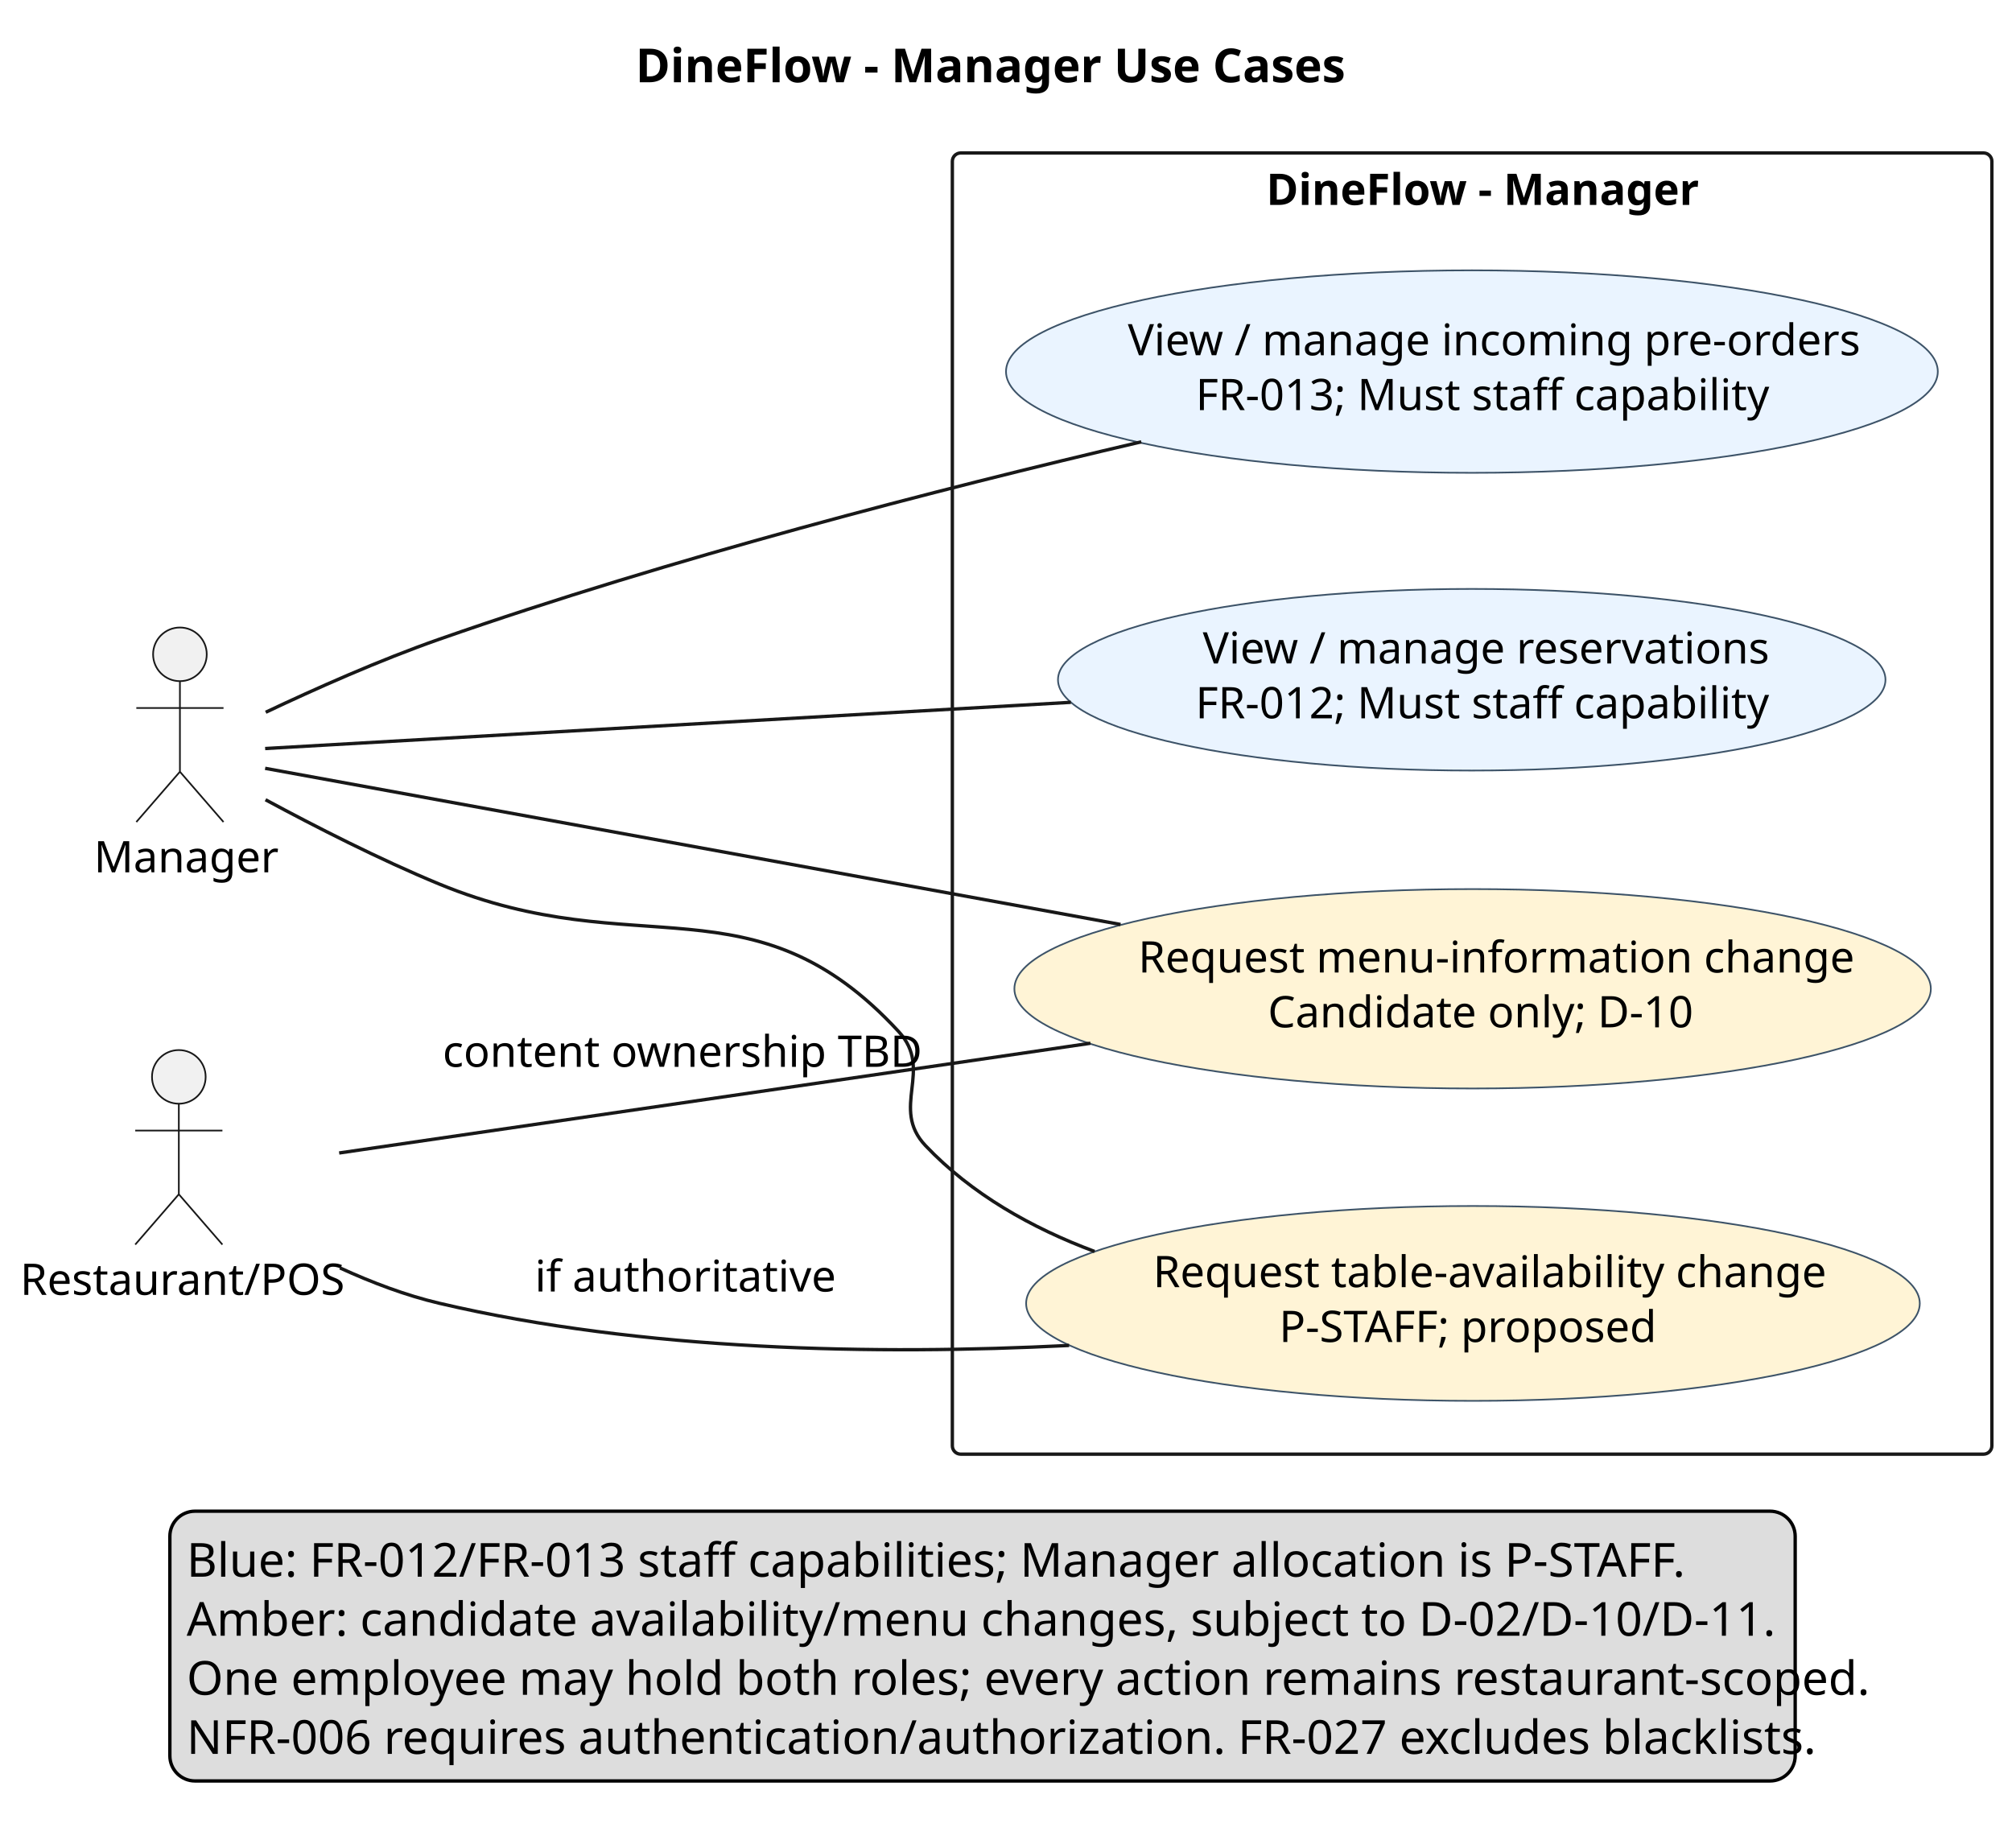
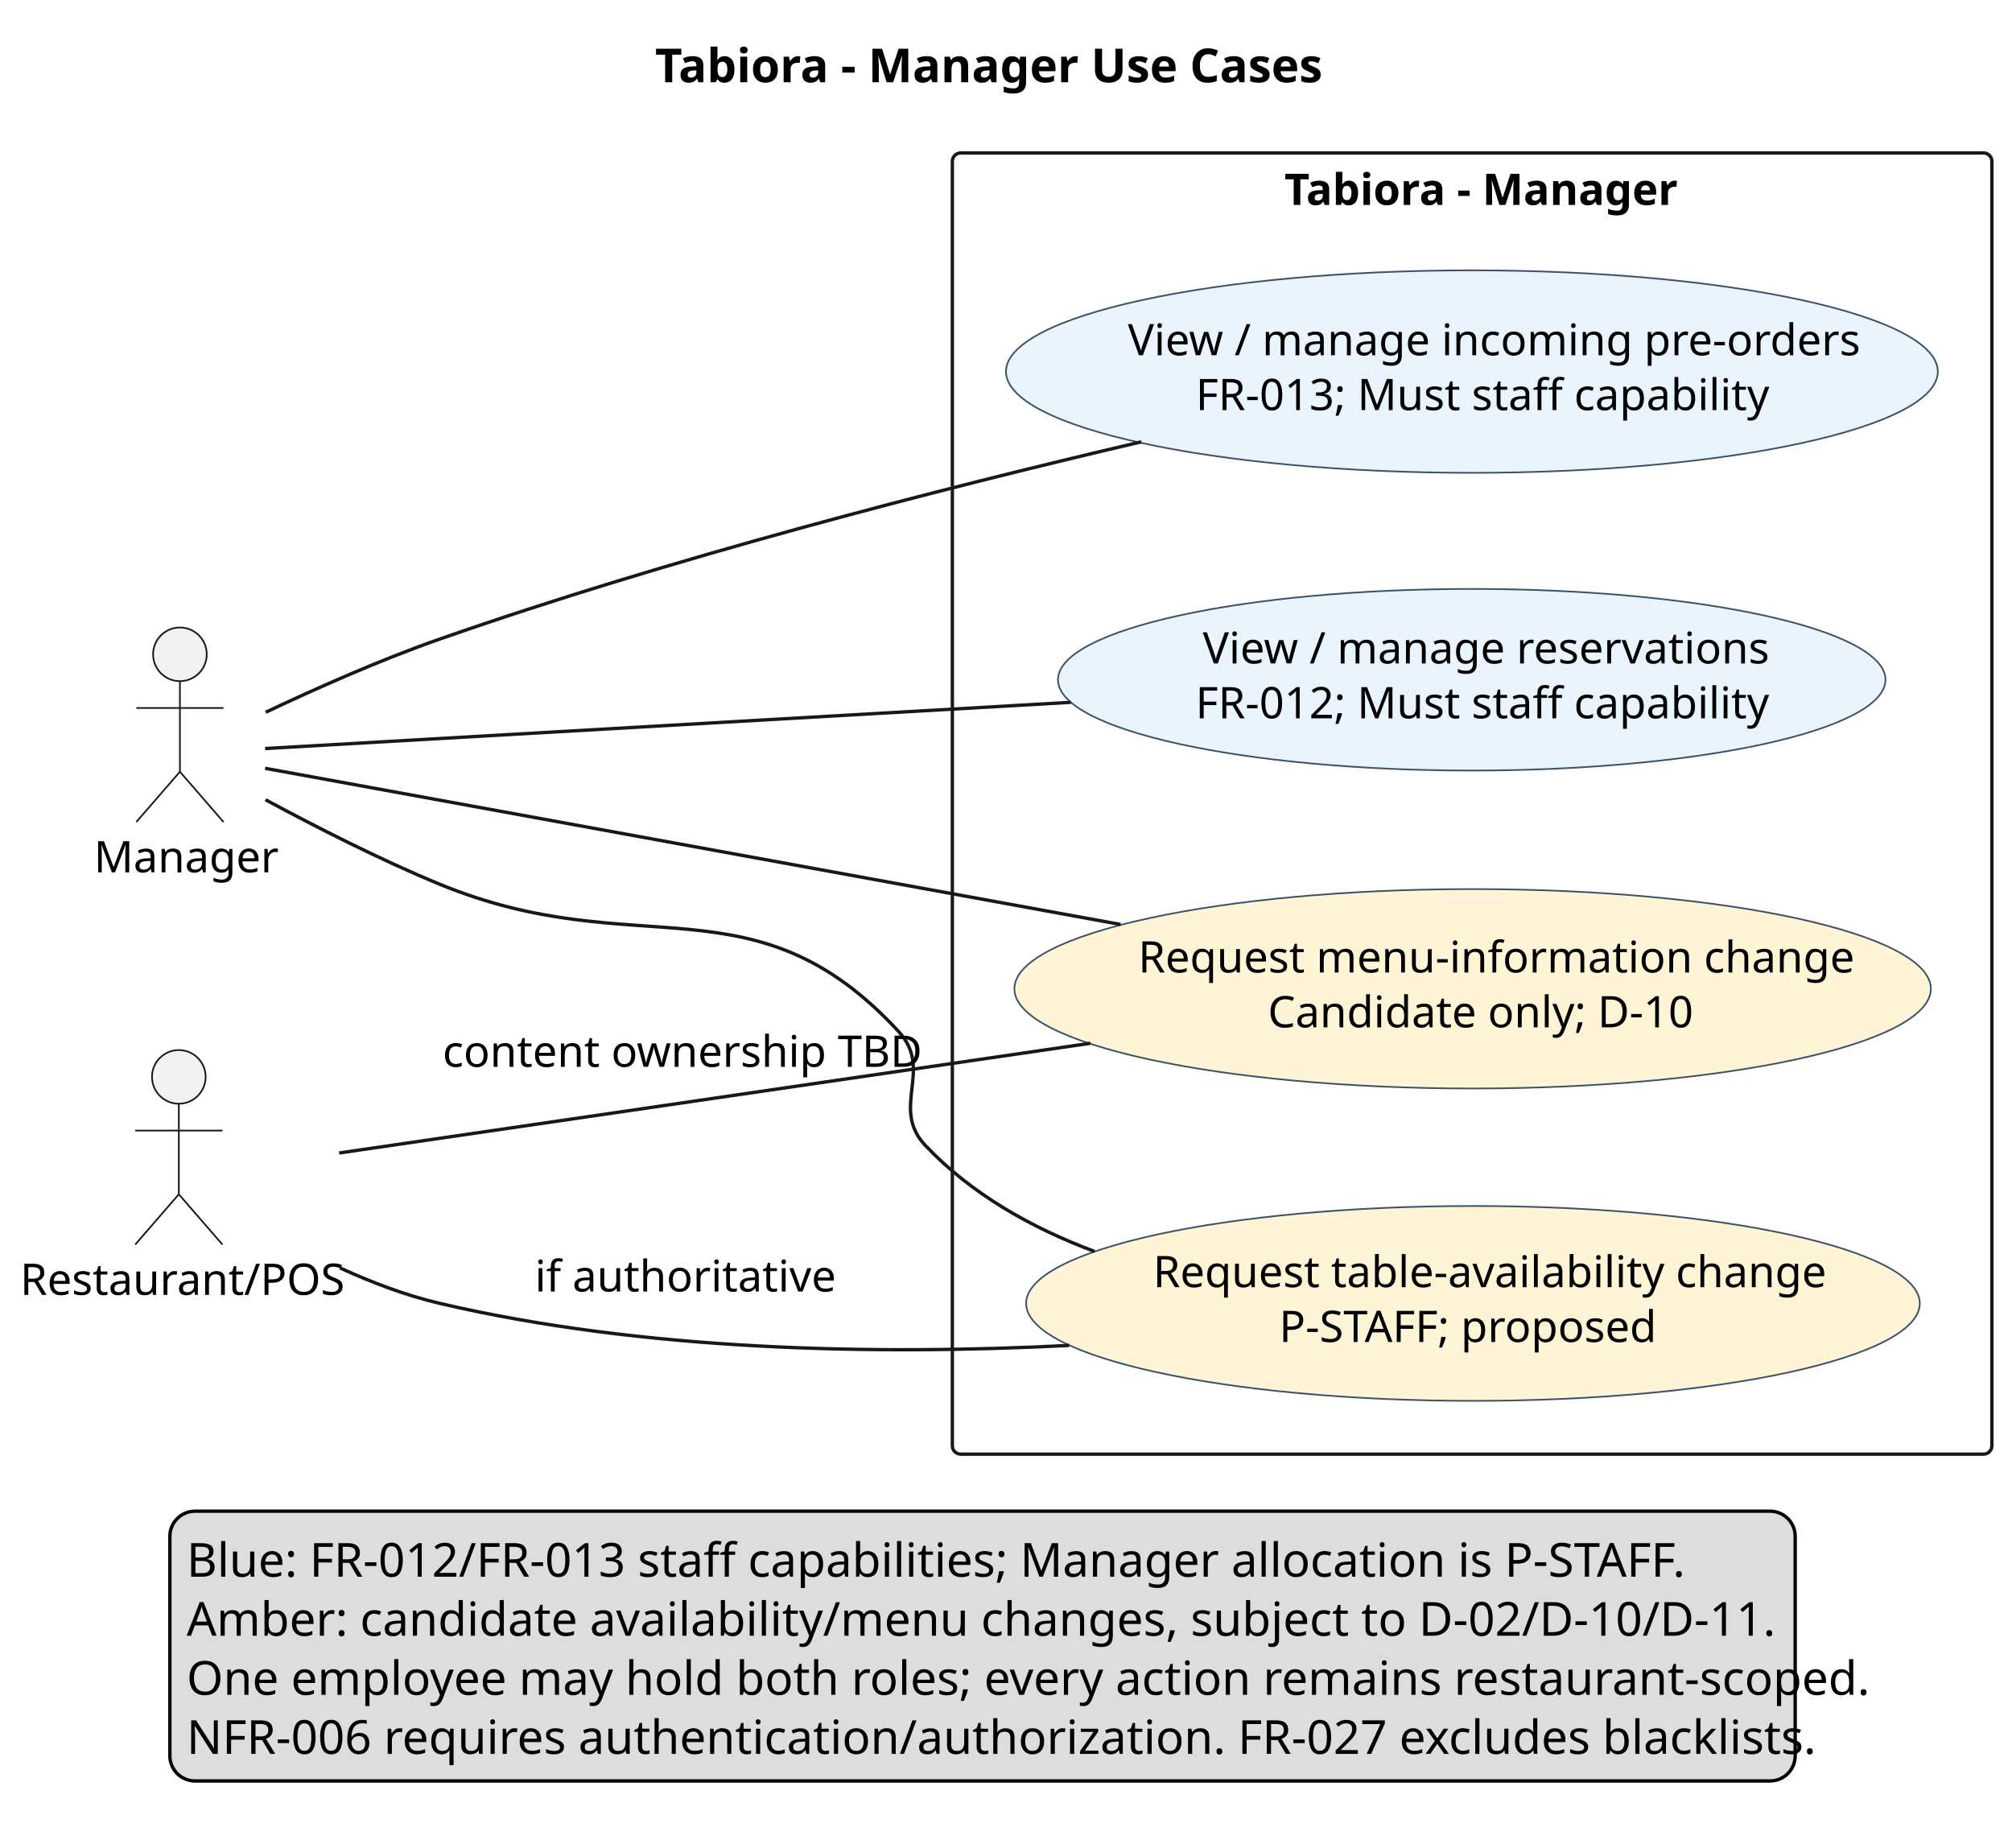
<svg xmlns="http://www.w3.org/2000/svg" contentStyleType="text/css" data-diagram-type="DESCRIPTION" height="551px" preserveAspectRatio="none" style="width:600px;height:551px;background:#FFFFFF;" version="1.1" viewBox="0 0 600 551" width="600px" zoomAndPan="magnify">
  <defs />
  <g>
-     <text fill="#000000" font-family="sans-serif" font-size="14" font-weight="bold" lengthAdjust="spacing" textLength="206.951" x="189.524" y="24.533">DineFlow - Manager Use Cases</text>
-     <g class="cluster" data-entity="DineFlow - Manager" data-source-line="14" data-uid="ent0004" id="cluster_DineFlow - Manager">
+     <text fill="#000000" font-family="sans-serif" font-size="14" font-weight="bold" lengthAdjust="spacing" textLength="195.296" x="195.352" y="24.533">Tabiora - Manager Use Cases</text>
+     <g class="cluster" data-entity="Tabiora - Manager" data-source-line="14" data-uid="ent0004" id="cluster_Tabiora - Manager">
      <rect fill="none" height="388" rx="2.5" ry="2.5" style="stroke:#181818;stroke-width:1;" width="310" x="284" y="45.609" />
-       <text fill="#000000" font-family="sans-serif" font-size="13" font-weight="bold" lengthAdjust="spacing" textLength="122.789" x="377.606" y="61.105">DineFlow - Manager</text>
+       <text fill="#000000" font-family="sans-serif" font-size="13" font-weight="bold" lengthAdjust="spacing" textLength="111.966" x="383.017" y="61.105">Tabiora - Manager</text>
    </g>
    <g class="entity" data-entity="Reservations" data-source-line="15" data-uid="ent0005" id="entity_Reservations">
      <ellipse cx="438.885" cy="202.686" fill="#EAF4FF" rx="123.385" ry="27.077" style="stroke:#3D5368;stroke-width:0.5;" />
      <text fill="#000000" font-family="sans-serif" font-size="13" lengthAdjust="spacing" textLength="160.412" x="358.679" y="197.83">View / manage reservations</text>
      <text fill="#000000" font-family="sans-serif" font-size="13" lengthAdjust="spacing" textLength="164.728" x="356.521" y="214.181">FR-012; Must staff capability</text>
    </g>
    <g class="entity" data-entity="Orders" data-source-line="16" data-uid="ent0006" id="entity_Orders">
      <ellipse cx="438.938" cy="110.797" fill="#EAF4FF" rx="138.938" ry="30.188" style="stroke:#3D5368;stroke-width:0.5;" />
      <text fill="#000000" font-family="sans-serif" font-size="13" lengthAdjust="spacing" textLength="205.207" x="336.334" y="105.941">View / manage incoming pre-orders</text>
      <text fill="#000000" font-family="sans-serif" font-size="13" lengthAdjust="spacing" textLength="164.728" x="356.574" y="122.292">FR-013; Must staff capability</text>
    </g>
    <g class="entity" data-entity="Availability" data-source-line="17" data-uid="ent0007" id="entity_Availability">
      <ellipse cx="439.249" cy="388.659" fill="#FFF4D6" rx="133.249" ry="29.05" style="stroke:#3D5368;stroke-width:0.5;" />
      <text fill="#000000" font-family="sans-serif" font-size="13" lengthAdjust="spacing" textLength="190.785" x="343.856" y="383.803">Request table-availability change</text>
      <text fill="#000000" font-family="sans-serif" font-size="13" lengthAdjust="spacing" textLength="115.597" x="381.45" y="400.154">P-STAFF; proposed</text>
    </g>
    <g class="entity" data-entity="Menu" data-source-line="18" data-uid="ent0008" id="entity_Menu">
      <ellipse cx="439.149" cy="294.839" fill="#FFF4D6" rx="136.649" ry="29.73" style="stroke:#3D5368;stroke-width:0.5;" />
      <text fill="#000000" font-family="sans-serif" font-size="13" lengthAdjust="spacing" textLength="199.45" x="339.424" y="289.983">Request menu-information change</text>
      <text fill="#000000" font-family="sans-serif" font-size="13" lengthAdjust="spacing" textLength="122.129" x="378.085" y="306.334">Candidate only; D-10</text>
    </g>
    <g class="entity" data-entity="Manager" data-source-line="12" data-uid="ent0002" id="entity_Manager">
      <ellipse cx="53.654" cy="195.109" fill="#F1F1F1" rx="8" ry="8" style="stroke:#181818;stroke-width:0.5;" />
      <path d="M53.654,203.109 L53.654,230.109 M40.654,211.109 L66.654,211.109 M53.654,230.109 L40.654,245.109 M53.654,230.109 L66.654,245.109" fill="none" style="stroke:#181818;stroke-width:0.5;" />
      <text fill="#000000" font-family="sans-serif" font-size="13" lengthAdjust="spacing" textLength="51.308" x="28" y="260.104">Manager</text>
    </g>
    <g class="entity" data-entity="POS" data-source-line="13" data-uid="ent0003" id="entity_POS">
      <ellipse cx="53.328" cy="321.109" fill="#F1F1F1" rx="8" ry="8" style="stroke:#181818;stroke-width:0.5;" />
      <path d="M53.328,329.109 L53.328,356.109 M40.328,337.109 L66.328,337.109 M53.328,356.109 L40.328,371.109 M53.328,356.109 L66.328,371.109" fill="none" style="stroke:#181818;stroke-width:0.5;" />
      <text fill="#000000" font-family="sans-serif" font-size="13" lengthAdjust="spacing" textLength="94.656" x="6" y="386.104">Restaurant/POS</text>
    </g>
    <g class="link" data-entity-1="Manager" data-entity-2="Reservations" data-source-line="20" data-uid="lnk9" id="link_Manager_Reservations">
      <path d="M79.07,223.199 C126.68,220.469 234.3,214.299 319.35,209.419" fill="none" id="Manager-Reservations" style="stroke:#181818;stroke-width:1;" />
    </g>
    <g class="link" data-entity-1="Manager" data-entity-2="Orders" data-source-line="21" data-uid="lnk10" id="link_Manager_Orders">
      <path d="M79.24,212.379 C94.02,205.389 113.3,196.799 131,190.609 C199.75,166.549 279.4,145.999 340.34,131.749" fill="none" id="Manager-Orders" style="stroke:#181818;stroke-width:1;" />
    </g>
    <g class="link" data-entity-1="Manager" data-entity-2="Availability" data-source-line="22" data-uid="lnk11" id="link_Manager_Availability">
      <path d="M79.18,238.469 C93.94,246.429 113.22,256.279 131,263.609 C190.12,287.989 224.62,260.619 268,307.609 C278.53,319.019 265.31,330.359 276,341.609 C289.72,356.049 307.57,366.129 326.41,373.159" fill="none" id="Manager-Availability" style="stroke:#181818;stroke-width:1;" />
    </g>
    <g class="link" data-entity-1="Manager" data-entity-2="Menu" data-source-line="23" data-uid="lnk12" id="link_Manager_Menu">
      <path d="M79.07,229.099 C129.49,238.299 247.21,259.789 334.16,275.659" fill="none" id="Manager-Menu" style="stroke:#181818;stroke-width:1;" />
    </g>
    <g class="link" data-entity-1="POS" data-entity-2="Availability" data-source-line="24" data-uid="lnk13" id="link_POS_Availability">
      <path d="M101.38,378.069 C110.89,382.429 121.04,386.269 131,388.609 C191.84,402.889 261.35,404.089 318.82,401.189" fill="none" id="POS-Availability" style="stroke:#181818;stroke-width:1;" />
      <text fill="#000000" font-family="sans-serif" font-size="13" lengthAdjust="spacing" textLength="80.933" x="159.5" y="385.104">if authoritative</text>
    </g>
    <g class="link" data-entity-1="POS" data-entity-2="Menu" data-source-line="25" data-uid="lnk14" id="link_POS_Menu">
      <path d="M101.14,343.799 C156.43,335.729 250.5,321.989 325.19,311.079" fill="none" id="POS-Menu" style="stroke:#181818;stroke-width:1;" />
      <text fill="#000000" font-family="sans-serif" font-size="13" lengthAdjust="spacing" textLength="135.123" x="132" y="318.104">content ownership TBD</text>
    </g>
    <rect fill="#DDDDDD" height="80.438" rx="7.5" ry="7.5" style="stroke:#000000;stroke-width:1;" width="484.688" x="50.656" y="450.609" />
    <text fill="#000000" font-family="sans-serif" font-size="14" lengthAdjust="spacing" textLength="442.736" x="55.656" y="470.143">Blue: FR-012/FR-013 staff capabilities; Manager allocation is P-STAFF.</text>
    <text fill="#000000" font-family="sans-serif" font-size="14" lengthAdjust="spacing" textLength="448.232" x="55.656" y="487.752">Amber: candidate availability/menu changes, subject to D-02/D-10/D-11.</text>
    <text fill="#000000" font-family="sans-serif" font-size="14" lengthAdjust="spacing" textLength="474.688" x="55.656" y="505.361">One employee may hold both roles; every action remains restaurant-scoped.</text>
    <text fill="#000000" font-family="sans-serif" font-size="14" lengthAdjust="spacing" textLength="464.563" x="55.656" y="522.971">NFR-006 requires authentication/authorization. FR-027 excludes blacklists.</text>
  </g>
</svg>
